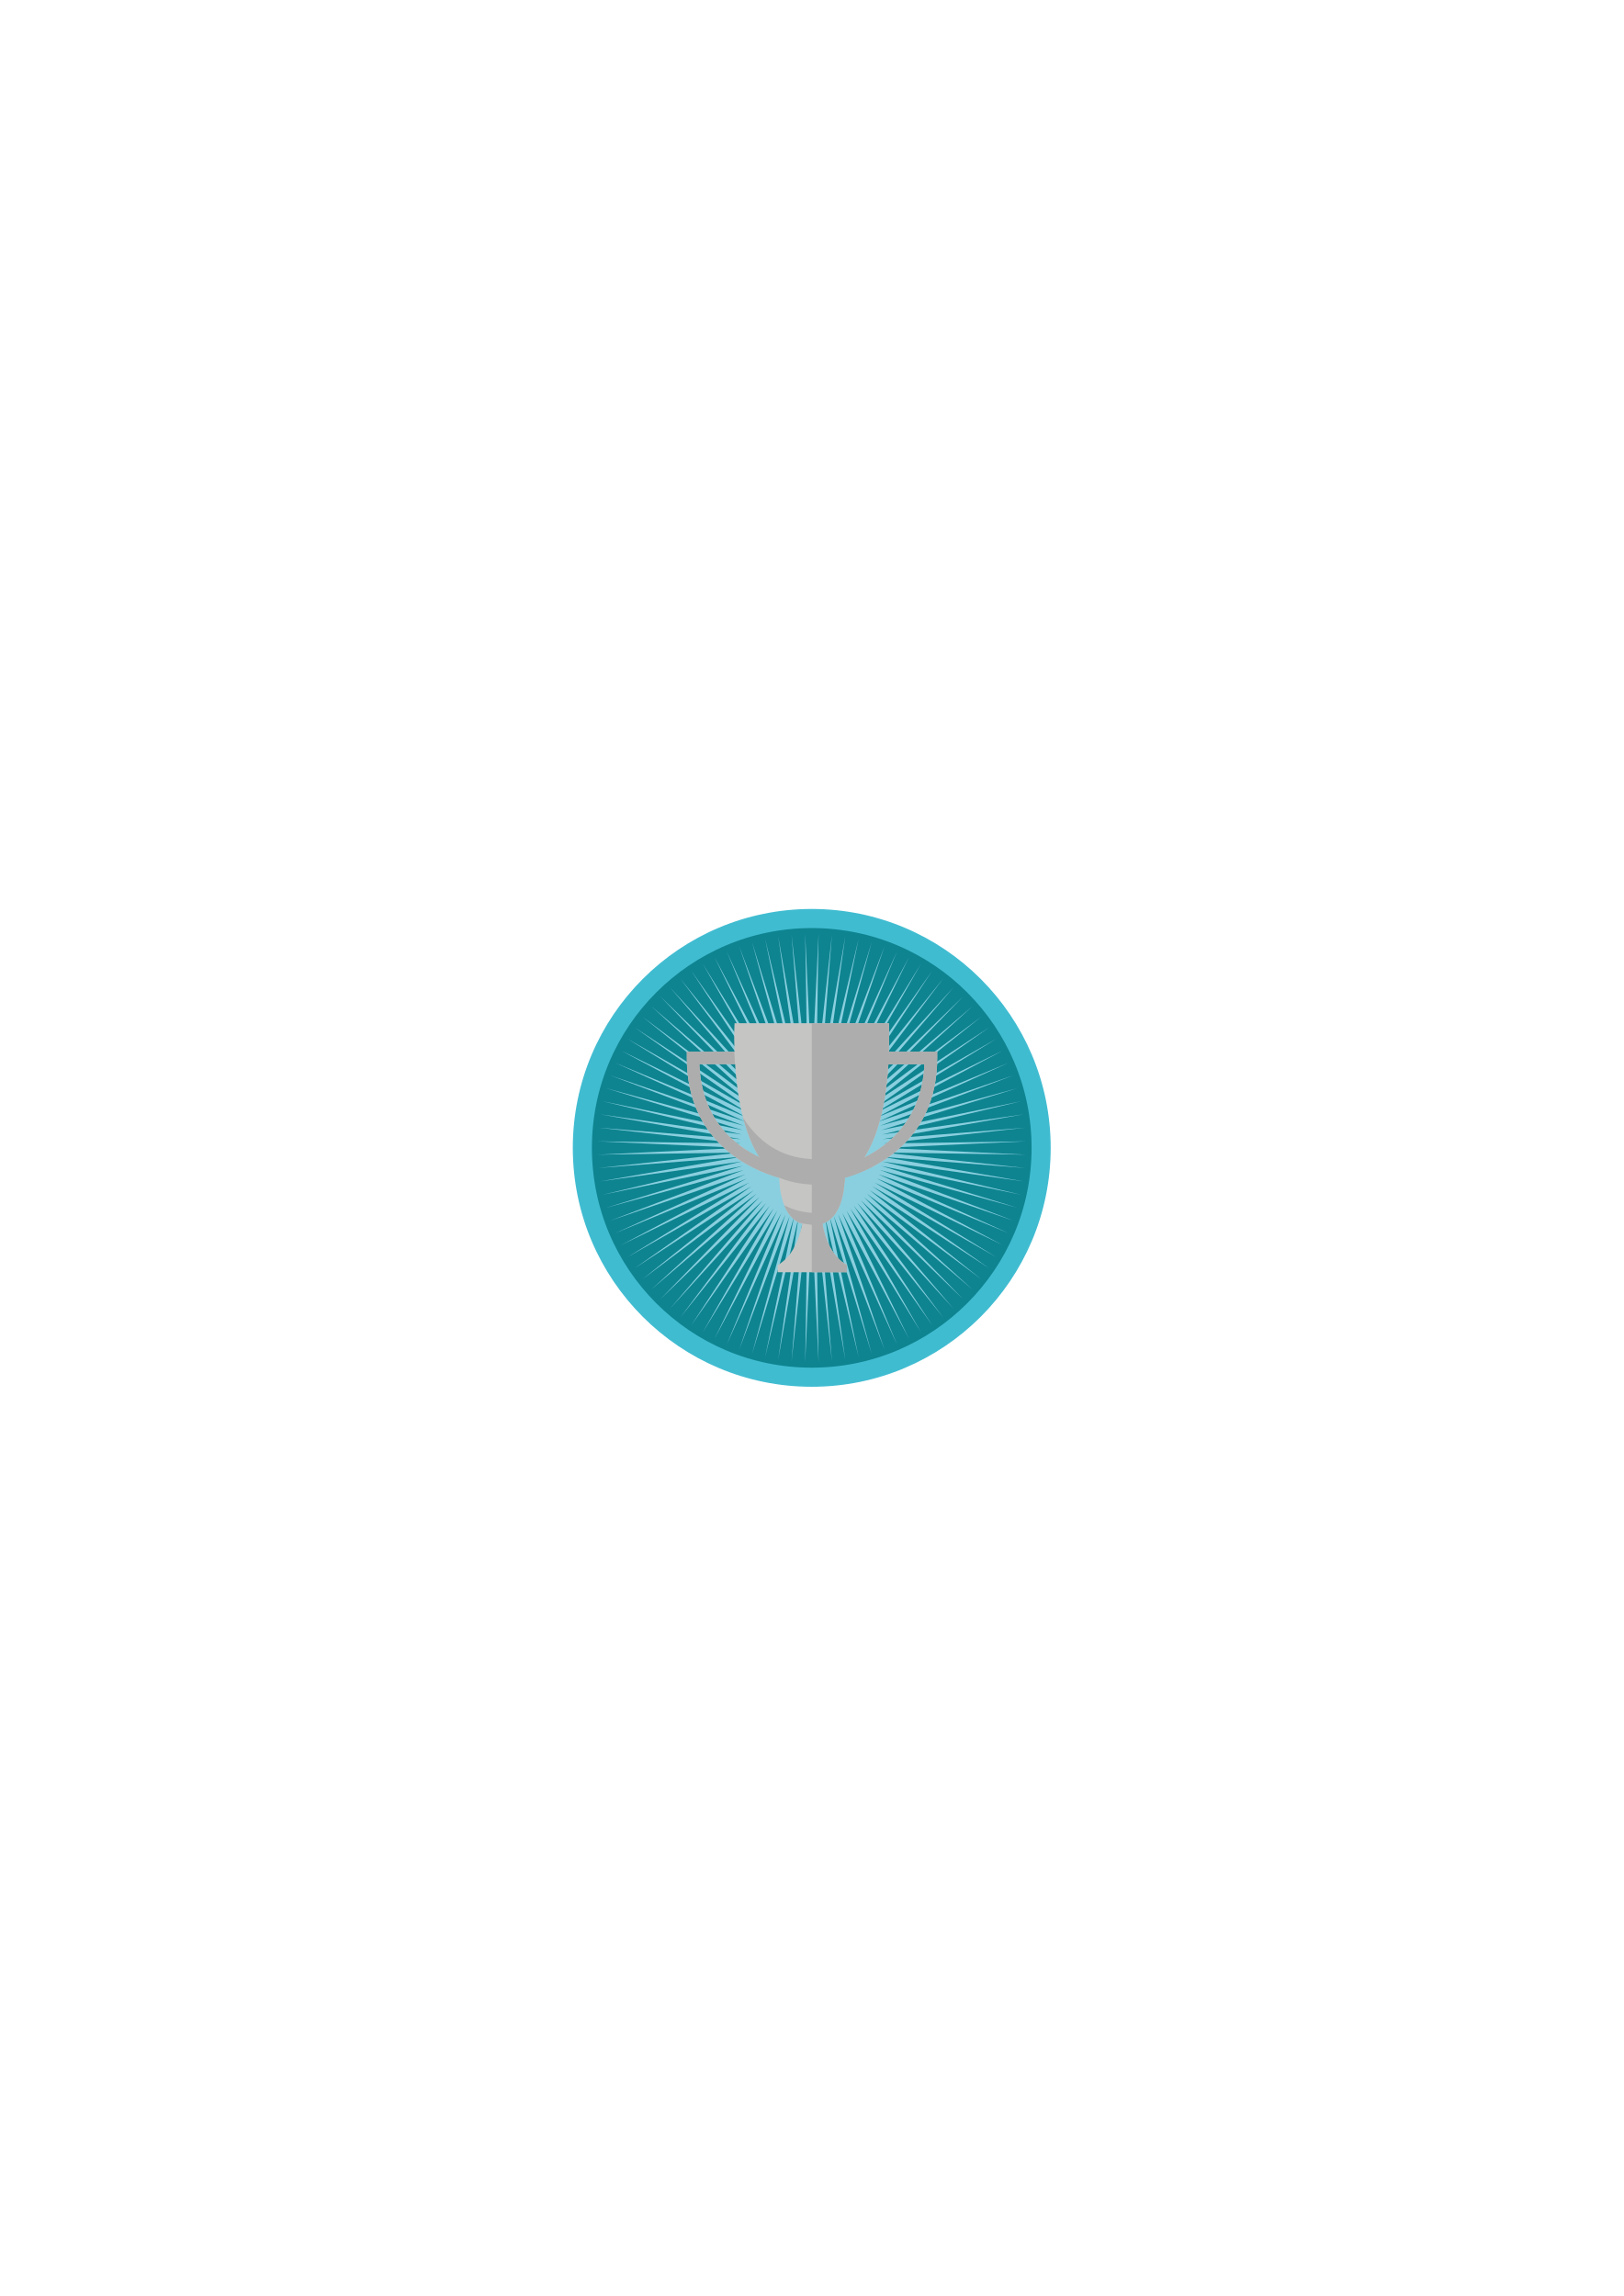
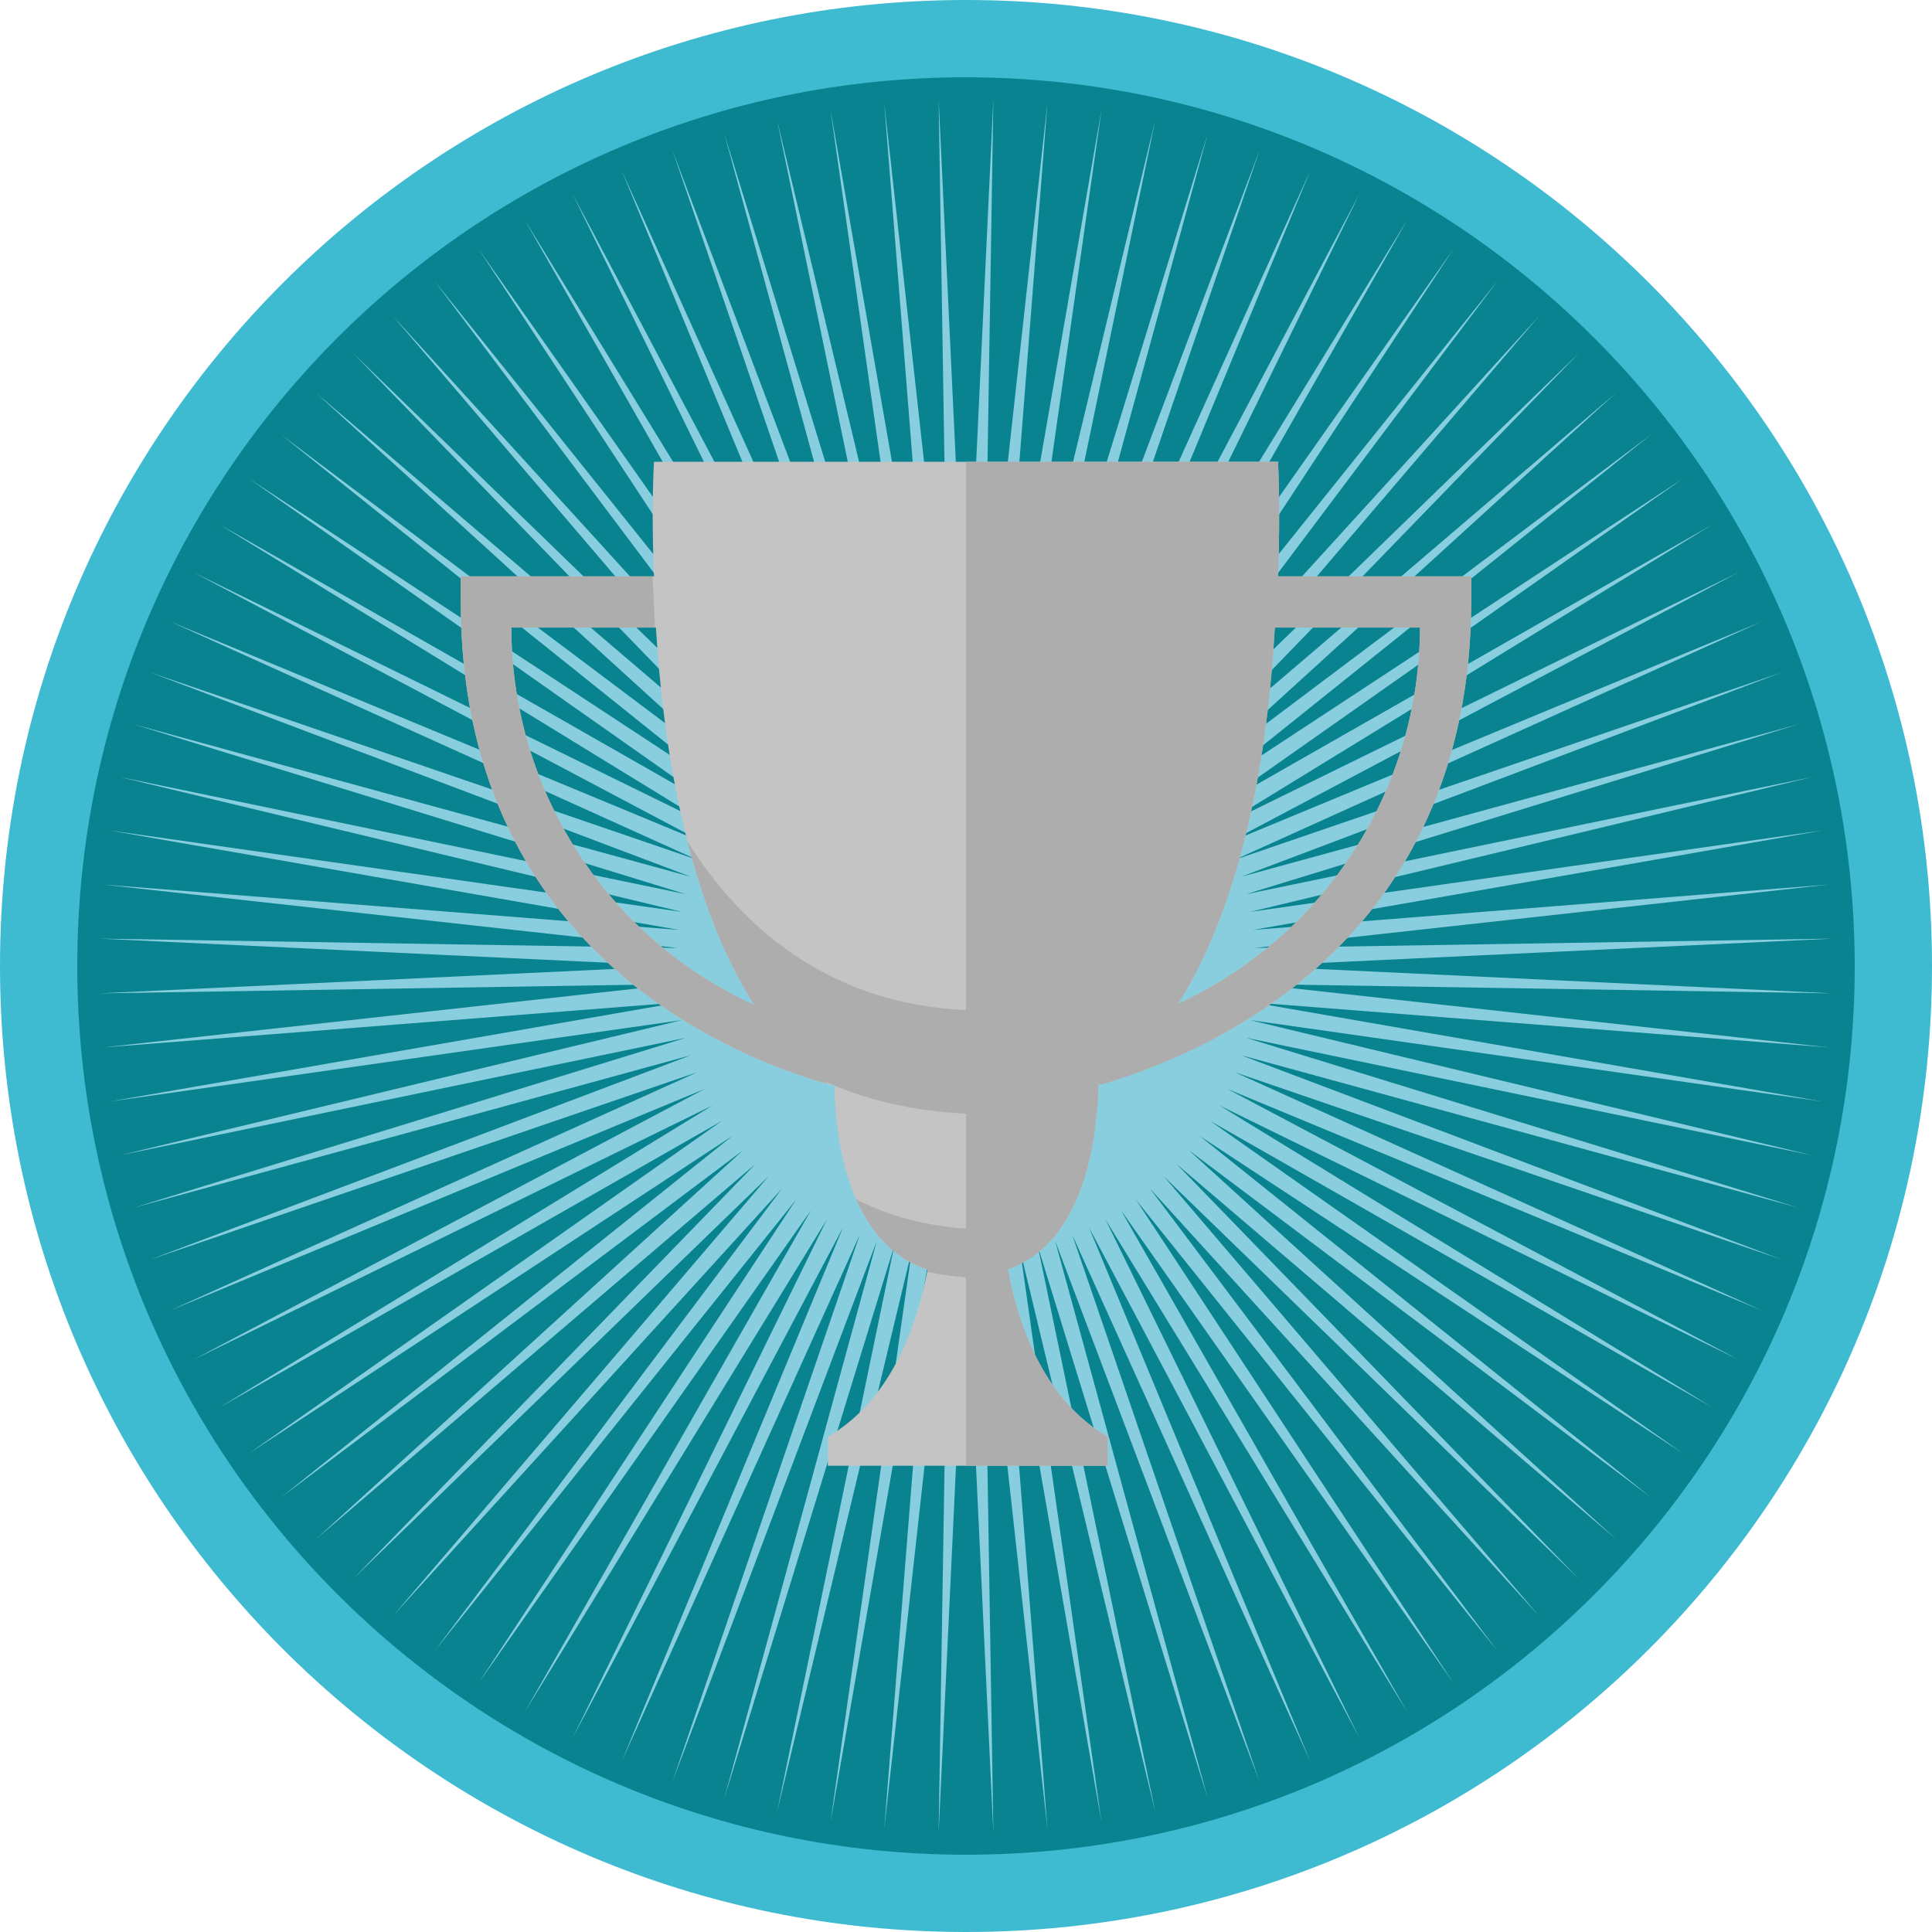
- <svg xmlns="http://www.w3.org/2000/svg" xmlns:xlink="http://www.w3.org/1999/xlink" version="1.1" id="Calque_1" x="0px" y="0px" viewBox="0 0 595.3 841.9" style="enable-background:new 0 0 595.3 841.9;" xml:space="preserve">
-   <style type="text/css">
- 	.st0{fill:#0E8490;stroke:#40BCD1;stroke-width:7;stroke-miterlimit:10;}
- 	.st1{fill:#8ACFDF;}
- 	.st2{clip-path:url(#SVGID_4_);fill:#C5C5C4;}
- 	.st3{clip-path:url(#SVGID_4_);}
- 	.st4{fill:#ADADAD;}
- 	.st5{clip-path:url(#SVGID_4_);fill:#ADADAD;}
- </style>
-   <g>
-     <circle class="st0" cx="297.6" cy="420.9" r="84.1" />
-     <polygon id="rays" class="st1" points="297.6,394.7 300.1,342.4 299.3,394.8 305,342.7 300.9,394.9 309.9,343.3 302.6,395.2    314.8,344.2 304.2,395.6 319.6,345.4 305.7,396 324.3,347 307.3,396.6 328.9,348.8 308.8,397.2 333.3,350.9 310.3,398 337.7,353.3    311.7,398.8 341.8,355.9 313,399.7 345.8,358.8 314.3,400.7 349.6,362 315.6,401.8 353.2,365.3 316.7,403 356.6,368.9 317.8,404.2    359.8,372.8 318.8,405.5 362.7,376.7 319.8,406.9 365.3,380.9 320.6,408.3 367.7,385.2 321.4,409.8 369.8,389.7 322,411.3    371.6,394.3 322.6,412.8 373.1,399 323,414.4 374.4,403.8 323.4,416 375.3,408.6 323.6,417.7 375.9,413.5 323.8,419.3 376.2,418.5    323.9,420.9 376.2,423.4 323.8,422.6 375.9,428.3 323.6,424.2 375.3,433.2 323.4,425.9 374.4,438.1 323,427.5 373.1,442.9    322.6,429 371.6,447.6 322,430.6 369.8,452.2 321.4,432.1 367.7,456.6 320.6,433.6 365.3,461 319.8,435 362.7,465.1 318.8,436.4    359.8,469.1 317.8,437.7 356.6,472.9 316.7,438.9 353.2,476.5 315.6,440.1 349.6,479.9 314.3,441.1 345.8,483.1 313,442.1    341.8,486 311.7,443.1 337.7,488.6 310.3,443.9 333.3,491 308.8,444.7 328.9,493.1 307.3,445.3 324.3,494.9 305.7,445.9    319.6,496.5 304.2,446.3 314.8,497.7 302.6,446.7 309.9,498.6 300.9,446.9 305,499.2 299.3,447.1 300.1,499.5 297.6,447.2    295.2,499.5 296,447.1 290.2,499.2 294.4,446.9 285.3,498.6 292.7,446.7 280.5,497.7 291.1,446.3 275.7,496.5 289.5,445.9    271,494.9 288,445.3 266.4,493.1 286.5,444.7 261.9,491 285,443.9 257.6,488.6 283.6,443.1 253.4,486 282.2,442.1 249.4,483.1    280.9,441.1 245.6,479.9 279.7,440.1 242,476.5 278.5,438.9 238.7,472.9 277.4,437.7 235.5,469.1 276.4,436.4 232.6,465.1    275.5,435 230,461 274.7,433.6 227.6,456.6 273.9,432.1 225.5,452.2 273.3,430.6 223.7,447.6 272.7,429 222.1,442.9 272.3,427.5    220.9,438.1 271.9,425.9 220,433.2 271.6,424.2 219.4,428.3 271.5,422.6 219,423.4 271.4,420.9 219,418.5 271.5,419.3 219.4,413.5    271.6,417.7 220,408.6 271.9,416 220.9,403.8 272.3,414.4 222.1,399 272.7,412.8 223.7,394.3 273.3,411.3 225.5,389.7 273.9,409.8    227.6,385.2 274.7,408.3 230,380.9 275.5,406.9 232.6,376.7 276.4,405.5 235.5,372.8 277.4,404.2 238.7,368.9 278.5,403 242,365.3    279.7,401.8 245.6,362 280.9,400.7 249.4,358.8 282.2,399.7 253.4,355.9 283.6,398.8 257.6,353.3 285,398 261.9,350.9 286.5,397.2    266.4,348.8 288,396.6 271,347 289.5,396 275.7,345.4 291.1,395.6 280.5,344.2 292.7,395.2 285.3,343.3 294.4,394.9 290.2,342.7    296,394.8 295.2,342.4  " />
-     <g>
-       <g>
-         <defs>
-           <path id="SVGID_1_" d="M325.9,385.6c0.2-6.2,0-10.4,0-10.4h-56.6c0,0-0.3,4.2,0,10.4h-17.5v2.3c0,31.2,24,41.1,33.5,43.9      c0.1,0,0.2,0.1,0.4,0.1v0.1c0.1,4.7,1.2,14.4,8.4,16.8c-1.1,5.7-3.6,12-9,15.1c0,2.6,0,2.6,0,2.6h25.4c0,0,0,0,0-2.6      c-5.5-3.2-8-9.5-9-15.2c7.1-2.5,8.1-12.2,8.2-16.8c0,0,0,0,0-0.1c0.1,0,0.1-0.1,0.2,0c0,0,0-0.1,0.1,0      c9.5-2.8,33.6-12.7,33.6-43.9v-2.3H325.9z M256.4,390.2h13.1c0.6,10.6,2.8,24.6,8.9,34.2C269.1,419.9,257.2,410.3,256.4,390.2z       M316.9,424.4c6.1-9.6,8.2-23.5,8.8-34.1h13.2C338,410.1,326.2,419.8,316.9,424.4z" />
-         </defs>
-         <clipPath id="SVGID_2_">
-           <use xlink:href="#SVGID_1_" style="overflow:visible;" />
-         </clipPath>
-       </g>
-       <g>
-         <defs>
-           <path id="SVGID_3_" d="M325.9,385.6c0.2-6.2,0-10.4,0-10.4h-56.6c0,0-0.3,4.2,0,10.4h-17.5v2.3c0,31.2,24,41.1,33.5,43.9      c0.1,0,0.2,0.1,0.4,0.1v0.1c0.1,4.7,1.2,14.4,8.4,16.8c-1.1,5.7-3.6,12-9,15.1c0,2.6,0,2.6,0,2.6h25.4c0,0,0,0,0-2.6      c-5.5-3.2-8-9.5-9-15.2c7.1-2.5,8.1-12.2,8.2-16.8c0,0,0,0,0-0.1c0.1,0,0.1-0.1,0.2,0c0,0,0-0.1,0.1,0      c9.5-2.8,33.6-12.7,33.6-43.9v-2.3H325.9z M256.4,390.2h13.1c0.6,10.6,2.8,24.6,8.9,34.2C269.1,419.9,257.2,410.3,256.4,390.2z       M316.9,424.4c6.1-9.6,8.2-23.5,8.8-34.1h13.2C338,410.1,326.2,419.8,316.9,424.4z" />
-         </defs>
-         <clipPath id="SVGID_4_">
-           <use xlink:href="#SVGID_3_" style="overflow:visible;" />
-         </clipPath>
-         <path class="st2" d="M325.9,385.6c0.2-6.2,0-10.4,0-10.4h-56.6c0,0-0.3,4.2,0,10.4h-17.5v2.3c0,31.2,24,41.1,33.5,43.9     c0.1,0,0.2,0.1,0.4,0.1v0.1c0.1,4.7,1.2,14.4,8.4,16.8c-1.1,5.7-3.6,12-9,15.1c0,2.6,0,2.6,0,2.6h25.4c0,0,0,0,0-2.6     c-5.5-3.2-8-9.5-9-15.2c7.1-2.5,8.1-12.2,8.2-16.8c0,0,0,0,0-0.1c0.1,0,0.1-0.1,0.2,0c0,0,0-0.1,0.1,0     c9.5-2.8,33.6-12.7,33.6-43.9v-2.3H325.9z M256.4,390.2h13.1c0.6,10.6,2.8,24.6,8.9,34.2C269.1,419.9,257.2,410.3,256.4,390.2z      M316.9,424.4c6.1-9.6,8.2-23.5,8.8-34.1h13.2C338,410.1,326.2,419.8,316.9,424.4z" />
-         <g class="st3">
-           <polygon class="st4" points="343.5,366 297.6,366 297.6,484.3 352.8,484.4     " />
-         </g>
-         <path class="st5" d="M268,374.8c3.7,19.8-2.9,40.3,17.6,57.1c-5.7,15.5-21.9,8-21.9,8l-25-43.1C238.8,396.9,266,364.1,268,374.8z     " />
-         <path class="st5" d="M267.4,398.3c0,0,5.9,25.7,30.2,26.7c22.9,0.9,31.8,4.7,23.6,6.2c-7.6,1.4-33,9.9-47.1-8.2L267.4,398.3z" />
-         <path class="st5" d="M280.9,435.5c0,0,4.2,10,21.2,9.3c16-0.7,22.3,0.7,16.7,1.8c-5.3,1-22.7,6.2-33-1.6L280.9,435.5z" />
-       </g>
-       <g>
-         <defs>
-           <path id="SVGID_5_" d="M325.9,385.6c0.2-6.2,0-10.4,0-10.4h-56.6c0,0-0.3,4.2,0,10.4h-17.5v2.3c0,31.2,24,41.1,33.5,43.9      c0.1,0,0.2,0.1,0.4,0.1v0.1c0.1,4.7,1.2,14.4,8.4,16.8c-1.1,5.7-3.6,12-9,15.1c0,2.6,0,2.6,0,2.6h25.4c0,0,0,0,0-2.6      c-5.5-3.2-8-9.5-9-15.2c7.1-2.5,8.1-12.2,8.2-16.8c0,0,0,0,0-0.1c0.1,0,0.1-0.1,0.2,0c0,0,0-0.1,0.1,0      c9.5-2.8,33.6-12.7,33.6-43.9v-2.3H325.9z M256.4,390.2h13.1c0.6,10.6,2.8,24.6,8.9,34.2C269.1,419.9,257.2,410.3,256.4,390.2z       M316.9,424.4c6.1-9.6,8.2-23.5,8.8-34.1h13.2C338,410.1,326.2,419.8,316.9,424.4z" />
-         </defs>
-         <clipPath id="SVGID_6_">
-           <use xlink:href="#SVGID_5_" style="overflow:visible;" />
-         </clipPath>
-       </g>
-     </g>
+ <svg xmlns="http://www.w3.org/2000/svg" id="Calque_1" data-name="Calque 1" viewBox="0 0 60 60">
+   <defs>
+     <style>.cls-1{fill:none;}.cls-2{fill:#09838f;}.cls-3{fill:#3ebbd1;}.cls-4{fill:#88cede;}.cls-5{clip-path:url(#clip-path);}.cls-6{fill:#c4c4c4;}.cls-7{fill:#adadad;}</style>
+     <clipPath id="clip-path" transform="translate(0)">
+       <path class="cls-1" d="M39.69,17.9c0.08-2.12,0-3.56,0-3.56H20.31s-0.09,1.44,0,3.56h-6v0.79c0,10.67,8.21,14.09,11.48,15l0.13,0v0c0,1.6.4,4.93,2.89,5.74-0.38,1.94-1.22,4.1-3.1,5.19v0.9H34.4v-0.9c-1.88-1.09-2.74-3.26-3.1-5.2,2.43-.87,2.78-4.17,2.81-5.74v0a0.08,0.08,0,0,1,.08,0s0,0,0,0c3.26-.95,11.5-4.36,11.5-15.05V17.9h-6ZM15.88,19.49h4.49c0.22,3.64.95,8.41,3.05,11.72A12.91,12.91,0,0,1,15.88,19.49ZM36.59,31.17c2.09-3.3,2.8-8.06,3-11.68h4.51A12.91,12.91,0,0,1,36.59,31.17Z" />
+     </clipPath>
+   </defs>
+   <circle class="cls-2" cx="30" cy="30" r="28.8" />
+   <path class="cls-3" d="M30,60A30,30,0,1,1,60,30,30,30,0,0,1,30,60ZM30,2.4A27.6,27.6,0,1,0,57.6,30,27.63,27.63,0,0,0,30,2.4Z" transform="translate(0)" />
+   <polygon class="cls-4" points="30 21.02 30.85 3.08 30.56 21.04 32.53 3.19 31.13 21.09 34.21 3.4 31.68 21.18 35.88 3.72 32.23 21.3 37.51 4.14 32.77 21.46 39.12 4.66 33.3 21.65 40.7 5.28 33.82 21.88 42.23 6 34.33 22.13 43.71 6.82 34.81 22.42 45.14 7.73 35.28 22.74 46.51 8.72 35.72 23.08 47.81 9.8 36.15 23.46 49.04 10.96 36.54 23.86 50.2 12.19 36.92 24.28 51.28 13.49 37.26 24.72 52.27 14.86 37.58 25.19 53.18 16.29 37.87 25.68 54 17.77 38.12 26.18 54.72 19.3 38.35 26.7 55.34 20.88 38.54 27.23 55.86 22.49 38.7 27.77 56.28 24.13 38.82 28.32 56.6 25.79 38.91 28.88 56.81 27.47 38.96 29.44 56.92 29.15 38.98 30 56.92 30.85 38.96 30.56 56.81 32.53 38.91 31.13 56.6 34.21 38.82 31.68 56.28 35.88 38.7 32.23 55.86 37.51 38.54 32.77 55.34 39.12 38.35 33.3 54.72 40.7 38.12 33.82 54 42.23 37.87 34.33 53.18 43.71 37.58 34.81 52.27 45.14 37.26 35.28 51.28 46.51 36.92 35.72 50.2 47.81 36.54 36.15 49.04 49.04 36.15 36.54 47.81 50.2 35.72 36.92 46.51 51.28 35.28 37.26 45.14 52.27 34.81 37.58 43.71 53.18 34.33 37.87 42.23 54 33.82 38.12 40.7 54.72 33.3 38.35 39.12 55.34 32.77 38.54 37.51 55.86 32.23 38.7 35.88 56.28 31.68 38.82 34.21 56.6 31.13 38.91 32.53 56.81 30.56 38.96 30.85 56.92 30 38.98 29.15 56.92 29.44 38.96 27.46 56.81 28.88 38.91 25.79 56.6 28.32 38.82 24.13 56.28 27.77 38.7 22.49 55.86 27.23 38.54 20.88 55.34 26.7 38.35 19.3 54.72 26.18 38.12 17.77 54 25.68 37.87 16.29 53.18 25.19 37.58 14.86 52.27 24.72 37.26 13.49 51.28 24.28 36.92 12.19 50.2 23.86 36.54 10.96 49.04 23.46 36.15 9.8 47.81 23.08 35.72 8.72 46.51 22.74 35.28 7.73 45.14 22.42 34.81 6.82 43.71 22.13 34.33 6 42.23 21.88 33.82 5.28 40.7 21.65 33.3 4.66 39.12 21.46 32.77 4.14 37.51 21.3 32.23 3.72 35.88 21.18 31.68 3.4 34.21 21.09 31.13 3.19 32.53 21.04 30.56 3.08 30.85 21.02 30 3.08 29.15 21.04 29.44 3.19 27.47 21.09 28.88 3.4 25.79 21.18 28.32 3.72 24.13 21.3 27.77 4.14 22.49 21.46 27.23 4.66 20.88 21.65 26.7 5.28 19.3 21.88 26.18 6 17.77 22.13 25.68 6.82 16.29 22.42 25.19 7.73 14.86 22.74 24.72 8.72 13.49 23.08 24.28 9.8 12.19 23.46 23.86 10.96 10.96 23.86 23.46 12.19 9.8 24.28 23.08 13.49 8.72 24.72 22.74 14.86 7.73 25.19 22.42 16.29 6.82 25.68 22.13 17.77 6 26.18 21.88 19.3 5.28 26.7 21.65 20.88 4.66 27.23 21.46 22.49 4.14 27.77 21.3 24.13 3.72 28.32 21.18 25.79 3.4 28.88 21.09 27.46 3.19 29.44 21.04 29.15 3.08 30 21.02" />
+   <g class="cls-5">
+     <path class="cls-6" d="M39.69,17.9c0.08-2.12,0-3.56,0-3.56H20.31s-0.09,1.44,0,3.56h-6v0.79c0,10.67,8.21,14.09,11.48,15l0.13,0v0c0,1.6.4,4.93,2.89,5.74-0.38,1.94-1.22,4.1-3.1,5.19v0.9H34.4v-0.9c-1.88-1.09-2.74-3.26-3.1-5.2,2.43-.87,2.78-4.17,2.81-5.74v0a0.08,0.08,0,0,1,.08,0s0,0,0,0c3.26-.95,11.5-4.36,11.5-15.05V17.9h-6ZM15.88,19.49h4.49c0.22,3.64.95,8.41,3.05,11.72A12.91,12.91,0,0,1,15.88,19.49ZM36.59,31.17c2.09-3.3,2.8-8.06,3-11.68h4.51A12.91,12.91,0,0,1,36.59,31.17Z" transform="translate(0)" />
+     <polygon class="cls-7" points="45.72 11.17 30 11.17 30 51.68 48.9 51.73 45.72 11.17" />
+     <path class="cls-7" d="M19.85,14.21c1.26,6.79-1,13.81,6,19.57-2,5.32-7.48,2.75-7.48,2.75L9.84,21.78S19.17,10.52,19.85,14.21Z" transform="translate(0)" />
+     <path class="cls-7" d="M19.65,22.24S21.67,31,30,31.37c7.86,0.31,10.9,1.6,8.09,2.13C35.48,34,26.79,36.88,22,30.7Z" transform="translate(0)" />
+     <path class="cls-7" d="M24.27,35s1.44,3.43,7.25,3.18c5.48-.24,7.64.22,5.7,0.61s-7.76,2.14-11.32-.54Z" transform="translate(0)" />
  </g>
</svg>
